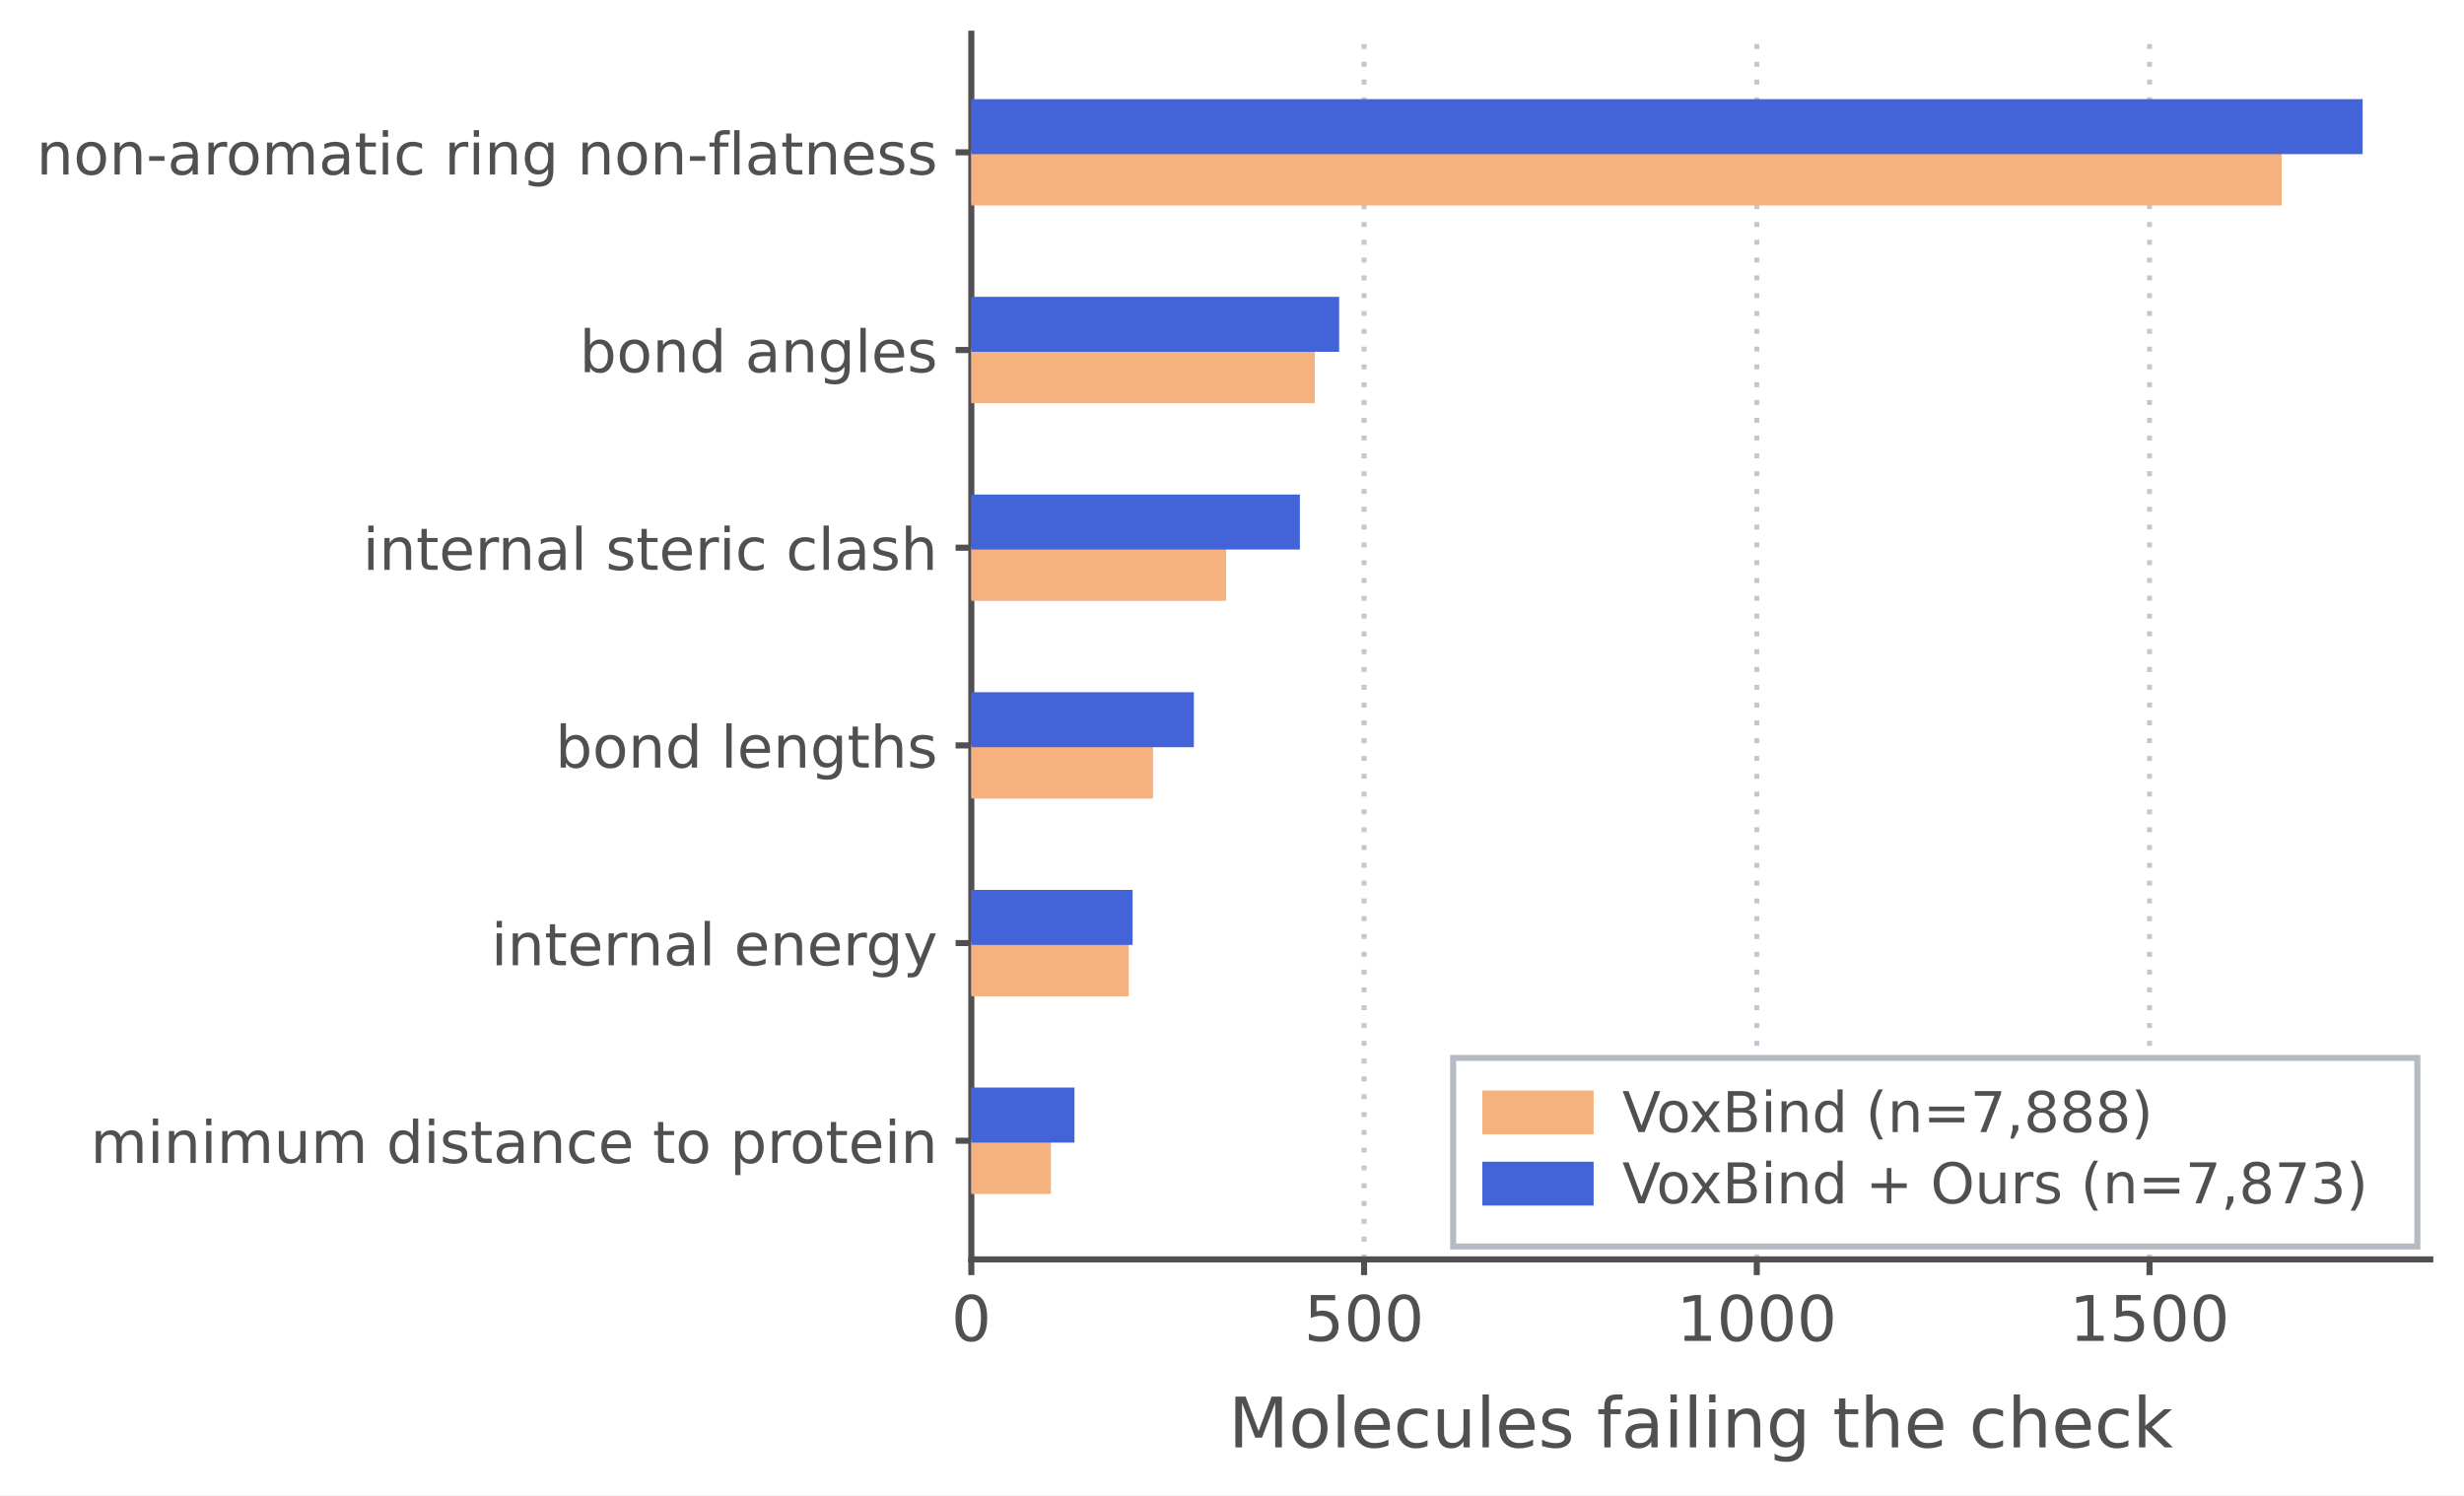
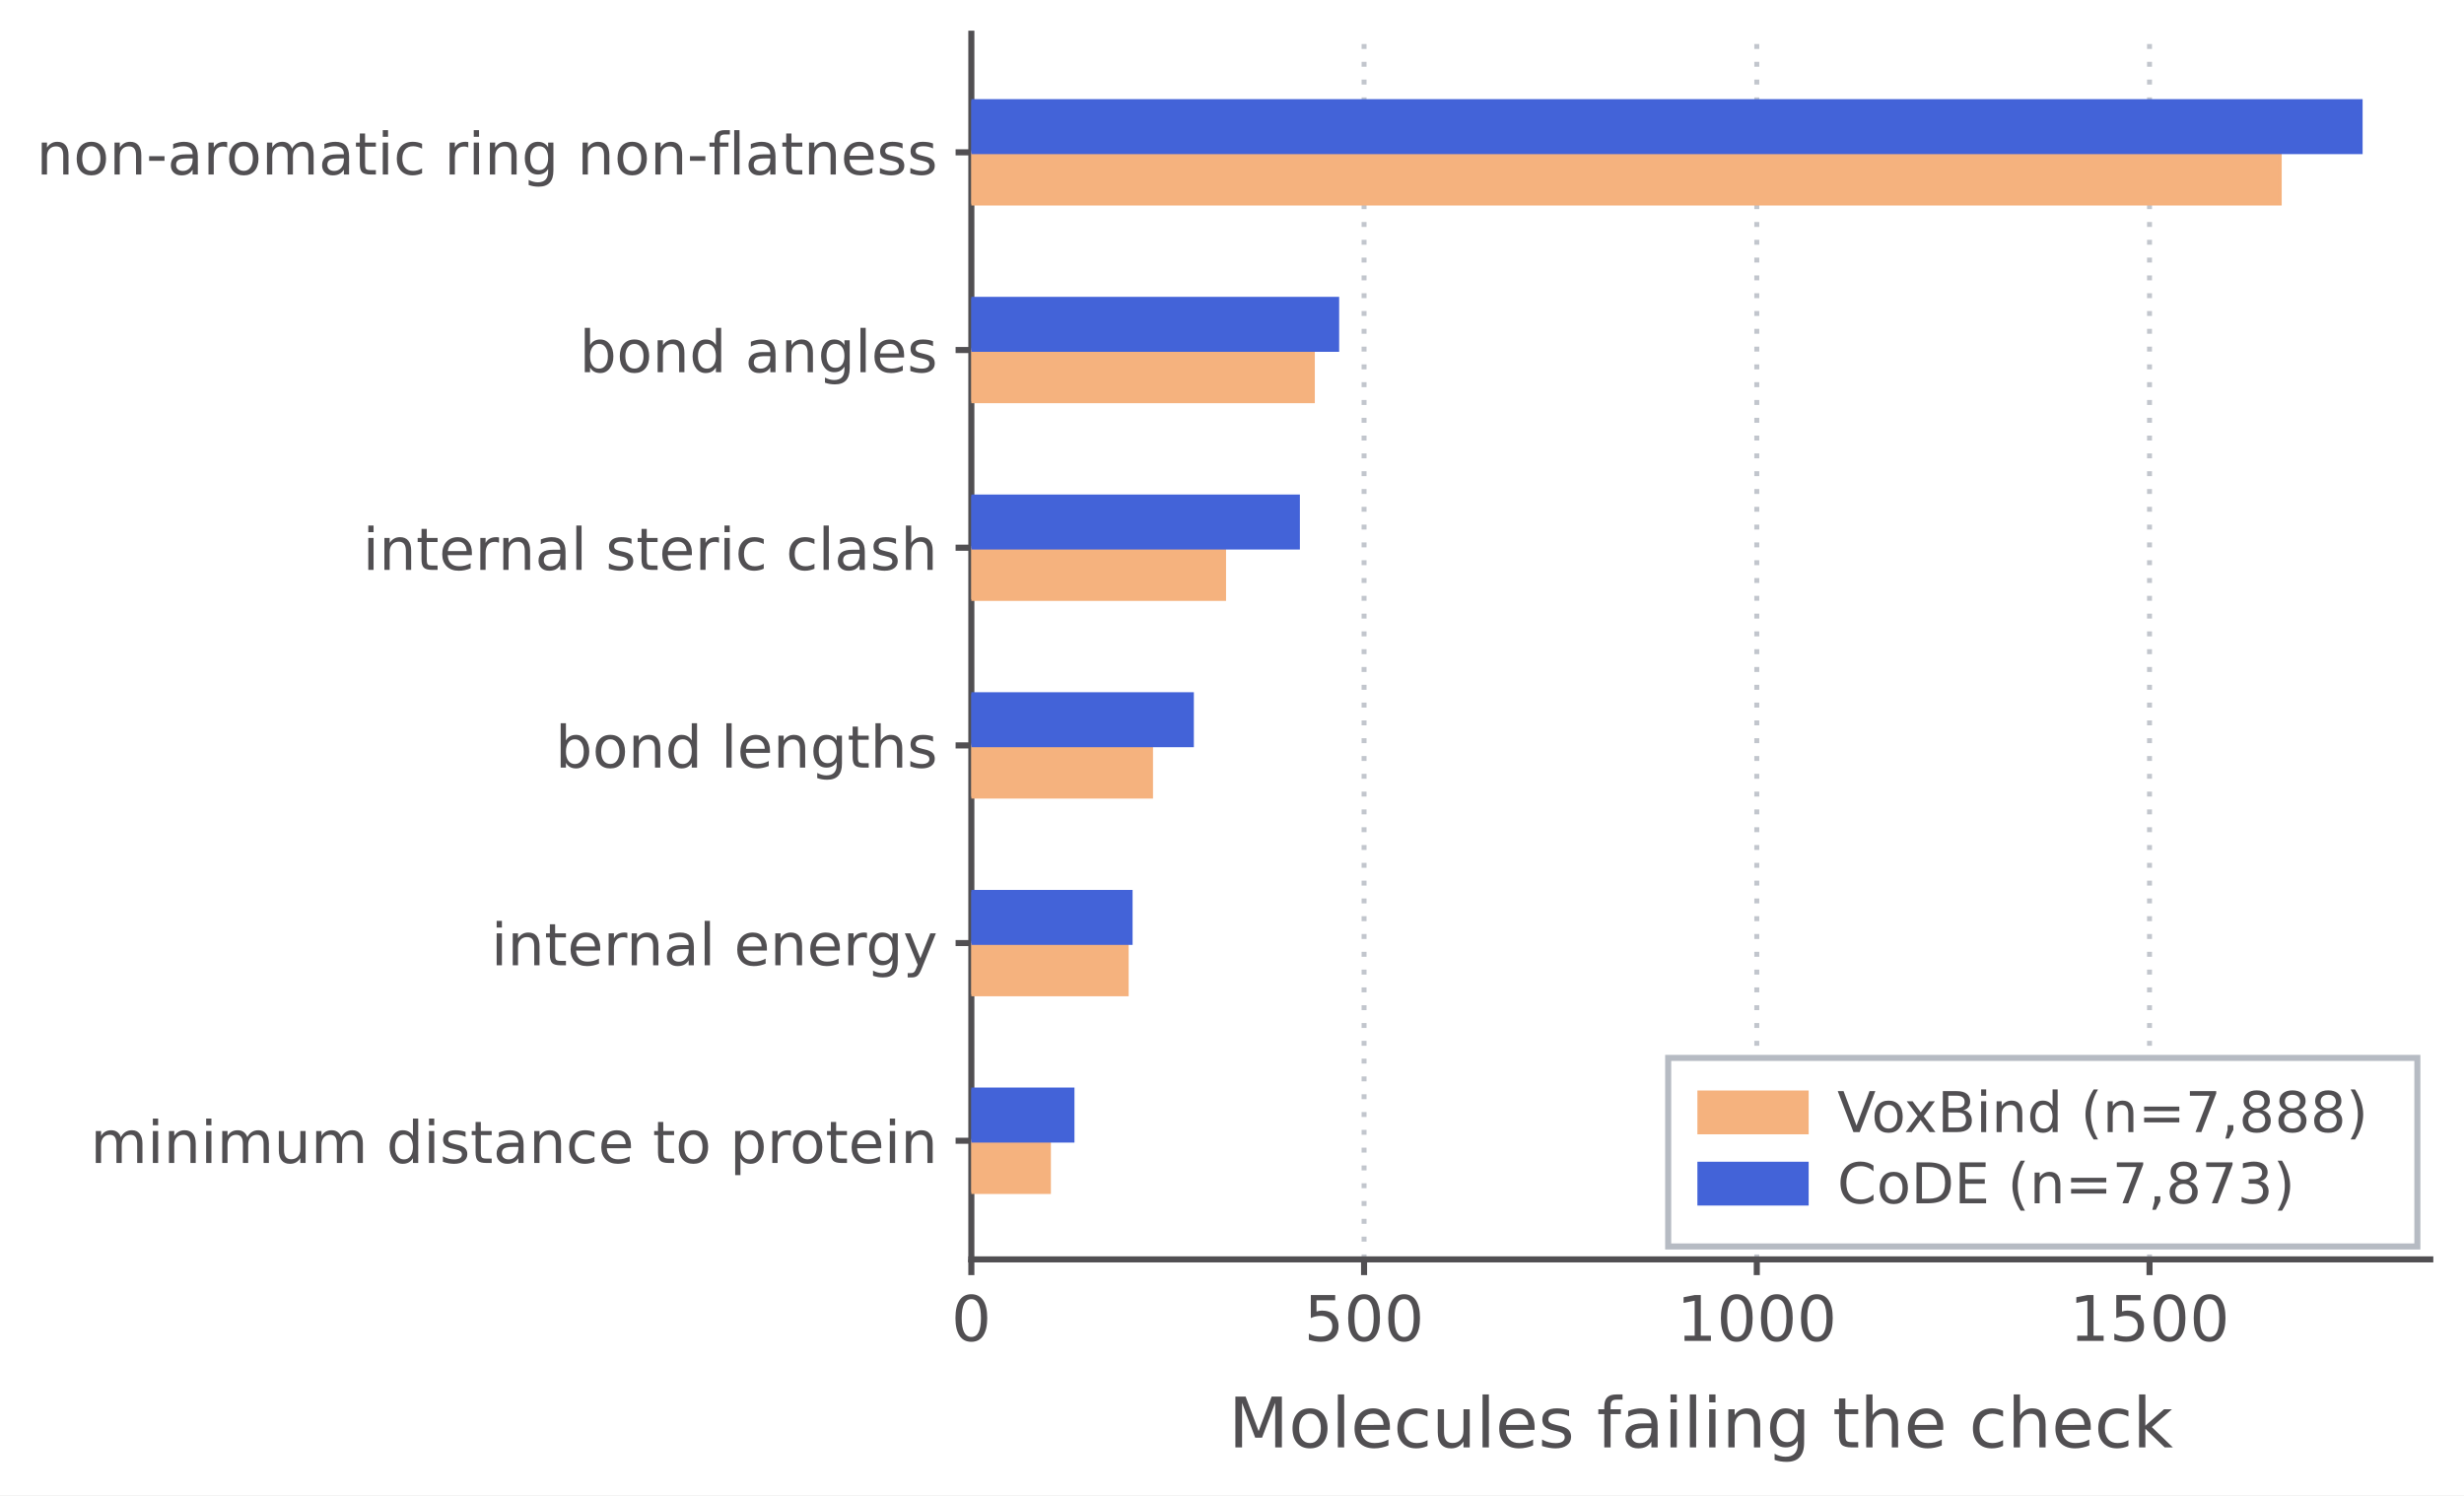
<svg xmlns="http://www.w3.org/2000/svg" xmlns:xlink="http://www.w3.org/1999/xlink" width="548.1pt" height="332.64pt" viewBox="0 0 548.1 332.64" version="1.1">
  <defs>
    <style type="text/css">*{stroke-linejoin: round; stroke-linecap: butt}</style>
  </defs>
  <g id="figure_1">
    <g id="patch_1">
      <path d="M 0 332.64  L 548.1 332.64  L 548.1 0  L 0 0  z " style="fill: #ffffff" />
    </g>
    <g id="axes_1">
      <g id="patch_2">
        <path d="M 216.068 280.167  L 540.6 280.167  L 540.6 7.5  L 216.068 7.5  z " style="fill: #ffffff" />
      </g>
      <g id="matplotlib.axis_1">
        <g id="xtick_1">
          <g id="line2d_1">
-             <path d="M 216.068 280.167  L 216.068 7.5  " clip-path="url(#p093cb90093)" style="fill: none; stroke-dasharray: 1.1,2.86; stroke-dashoffset: 0; stroke: #c2c6cd; stroke-width: 1.1" />
+             <path d="M 216.068 280.167  L 216.068 7.5  " clip-path="url(#p1e5a687c91)" style="fill: none; stroke-dasharray: 1.1,2.86; stroke-dashoffset: 0; stroke: #c2c6cd; stroke-width: 1.1" />
          </g>
          <g id="line2d_2">
            <defs>
-               <path id="m23585a20bb" d="M 0 0  L 0 3.5  " style="stroke: #514f52; stroke-width: 1.35" />
+               <path id="m0a5cee5be7" d="M 0 0  L 0 3.5  " style="stroke: #514f52; stroke-width: 1.35" />
            </defs>
            <g>
-               <use xlink:href="#m23585a20bb" x="216.068" y="280.167" style="fill: #514f52; stroke: #514f52; stroke-width: 1.35" />
+               <use xlink:href="#m0a5cee5be7" x="216.068" y="280.167" style="fill: #514f52; stroke: #514f52; stroke-width: 1.35" />
            </g>
          </g>
          <g id="text_1">
            <text style="font-size: 14px; font-family: 'DejaVu Sans'; text-anchor: middle; fill: #514f52" x="216.068" y="298.305" transform="rotate(-0 216.0682 298.3051)">0</text>
          </g>
        </g>
        <g id="xtick_2">
          <g id="line2d_3">
-             <path d="M 303.428 280.167  L 303.428 7.5  " clip-path="url(#p093cb90093)" style="fill: none; stroke-dasharray: 1.1,2.86; stroke-dashoffset: 0; stroke: #c2c6cd; stroke-width: 1.1" />
+             <path d="M 303.428 280.167  L 303.428 7.5  " clip-path="url(#p1e5a687c91)" style="fill: none; stroke-dasharray: 1.1,2.86; stroke-dashoffset: 0; stroke: #c2c6cd; stroke-width: 1.1" />
          </g>
          <g id="line2d_4">
            <g>
-               <use xlink:href="#m23585a20bb" x="303.428" y="280.167" style="fill: #514f52; stroke: #514f52; stroke-width: 1.35" />
+               <use xlink:href="#m0a5cee5be7" x="303.428" y="280.167" style="fill: #514f52; stroke: #514f52; stroke-width: 1.35" />
            </g>
          </g>
          <g id="text_2">
            <text style="font-size: 14px; font-family: 'DejaVu Sans'; text-anchor: middle; fill: #514f52" x="303.428" y="298.305" transform="rotate(-0 303.4277 298.3051)">500</text>
          </g>
        </g>
        <g id="xtick_3">
          <g id="line2d_5">
-             <path d="M 390.787 280.167  L 390.787 7.5  " clip-path="url(#p093cb90093)" style="fill: none; stroke-dasharray: 1.1,2.86; stroke-dashoffset: 0; stroke: #c2c6cd; stroke-width: 1.1" />
+             <path d="M 390.787 280.167  L 390.787 7.5  " clip-path="url(#p1e5a687c91)" style="fill: none; stroke-dasharray: 1.1,2.86; stroke-dashoffset: 0; stroke: #c2c6cd; stroke-width: 1.1" />
          </g>
          <g id="line2d_6">
            <g>
-               <use xlink:href="#m23585a20bb" x="390.787" y="280.167" style="fill: #514f52; stroke: #514f52; stroke-width: 1.35" />
+               <use xlink:href="#m0a5cee5be7" x="390.787" y="280.167" style="fill: #514f52; stroke: #514f52; stroke-width: 1.35" />
            </g>
          </g>
          <g id="text_3">
            <text style="font-size: 14px; font-family: 'DejaVu Sans'; text-anchor: middle; fill: #514f52" x="390.787" y="298.305" transform="rotate(-0 390.7872 298.3051)">1000</text>
          </g>
        </g>
        <g id="xtick_4">
          <g id="line2d_7">
-             <path d="M 478.147 280.167  L 478.147 7.5  " clip-path="url(#p093cb90093)" style="fill: none; stroke-dasharray: 1.1,2.86; stroke-dashoffset: 0; stroke: #c2c6cd; stroke-width: 1.1" />
+             <path d="M 478.147 280.167  L 478.147 7.5  " clip-path="url(#p1e5a687c91)" style="fill: none; stroke-dasharray: 1.1,2.86; stroke-dashoffset: 0; stroke: #c2c6cd; stroke-width: 1.1" />
          </g>
          <g id="line2d_8">
            <g>
-               <use xlink:href="#m23585a20bb" x="478.147" y="280.167" style="fill: #514f52; stroke: #514f52; stroke-width: 1.35" />
+               <use xlink:href="#m0a5cee5be7" x="478.147" y="280.167" style="fill: #514f52; stroke: #514f52; stroke-width: 1.35" />
            </g>
          </g>
          <g id="text_4">
            <text style="font-size: 14px; font-family: 'DejaVu Sans'; text-anchor: middle; fill: #514f52" x="478.147" y="298.305" transform="rotate(-0 478.1467 298.3051)">1500</text>
          </g>
        </g>
        <g id="text_5">
          <text style="font-size: 15.5px; font-family: 'DejaVu Sans'; text-anchor: middle; fill: #514f52" x="378.334" y="321.994" transform="rotate(-0 378.3341 321.9942)">Molecules failing the check</text>
        </g>
      </g>
      <g id="matplotlib.axis_2">
        <g id="ytick_1">
          <g id="line2d_9">
            <defs>
-               <path id="mcfa7b84051" d="M 0 0  L -3.5 0  " style="stroke: #514f52; stroke-width: 1.35" />
+               <path id="m563799f681" d="M 0 0  L -3.5 0  " style="stroke: #514f52; stroke-width: 1.35" />
            </defs>
            <g>
-               <use xlink:href="#mcfa7b84051" x="216.068" y="33.887" style="fill: #514f52; stroke: #514f52; stroke-width: 1.35" />
+               <use xlink:href="#m563799f681" x="216.068" y="33.887" style="fill: #514f52; stroke: #514f52; stroke-width: 1.35" />
            </g>
          </g>
          <g id="text_6">
            <text style="font-size: 13px; font-family: 'DejaVu Sans'; text-anchor: end; fill: #514f52" x="208.568" y="38.826" transform="rotate(-0 208.5682 38.82614)">non-aromatic ring non-flatness</text>
          </g>
        </g>
        <g id="ytick_2">
          <g id="line2d_10">
            <g>
-               <use xlink:href="#mcfa7b84051" x="216.068" y="77.866" style="fill: #514f52; stroke: #514f52; stroke-width: 1.35" />
+               <use xlink:href="#m563799f681" x="216.068" y="77.866" style="fill: #514f52; stroke: #514f52; stroke-width: 1.35" />
            </g>
          </g>
          <g id="text_7">
            <text style="font-size: 13px; font-family: 'DejaVu Sans'; text-anchor: end; fill: #514f52" x="208.568" y="82.805" transform="rotate(-0 208.5682 82.80473)">bond angles</text>
          </g>
        </g>
        <g id="ytick_3">
          <g id="line2d_11">
            <g>
-               <use xlink:href="#mcfa7b84051" x="216.068" y="121.844" style="fill: #514f52; stroke: #514f52; stroke-width: 1.35" />
+               <use xlink:href="#m563799f681" x="216.068" y="121.844" style="fill: #514f52; stroke: #514f52; stroke-width: 1.35" />
            </g>
          </g>
          <g id="text_8">
            <text style="font-size: 13px; font-family: 'DejaVu Sans'; text-anchor: end; fill: #514f52" x="208.568" y="126.783" transform="rotate(-0 208.5682 126.7833)">internal steric clash</text>
          </g>
        </g>
        <g id="ytick_4">
          <g id="line2d_12">
            <g>
-               <use xlink:href="#mcfa7b84051" x="216.068" y="165.823" style="fill: #514f52; stroke: #514f52; stroke-width: 1.35" />
+               <use xlink:href="#m563799f681" x="216.068" y="165.823" style="fill: #514f52; stroke: #514f52; stroke-width: 1.35" />
            </g>
          </g>
          <g id="text_9">
            <text style="font-size: 13px; font-family: 'DejaVu Sans'; text-anchor: end; fill: #514f52" x="208.568" y="170.762" transform="rotate(-0 208.5682 170.7619)">bond lengths</text>
          </g>
        </g>
        <g id="ytick_5">
          <g id="line2d_13">
            <g>
-               <use xlink:href="#mcfa7b84051" x="216.068" y="209.802" style="fill: #514f52; stroke: #514f52; stroke-width: 1.35" />
+               <use xlink:href="#m563799f681" x="216.068" y="209.802" style="fill: #514f52; stroke: #514f52; stroke-width: 1.35" />
            </g>
          </g>
          <g id="text_10">
            <text style="font-size: 13px; font-family: 'DejaVu Sans'; text-anchor: end; fill: #514f52" x="208.568" y="214.741" transform="rotate(-0 208.5682 214.7405)">internal energy</text>
          </g>
        </g>
        <g id="ytick_6">
          <g id="line2d_14">
            <g>
-               <use xlink:href="#mcfa7b84051" x="216.068" y="253.78" style="fill: #514f52; stroke: #514f52; stroke-width: 1.35" />
+               <use xlink:href="#m563799f681" x="216.068" y="253.78" style="fill: #514f52; stroke: #514f52; stroke-width: 1.35" />
            </g>
          </g>
          <g id="text_11">
            <text style="font-size: 13px; font-family: 'DejaVu Sans'; text-anchor: end; fill: #514f52" x="208.568" y="258.719" transform="rotate(-0 208.5682 258.7191)">minimum distance to protein</text>
          </g>
        </g>
      </g>
      <g id="patch_3">
        <path d="M 216.068 280.167  L 216.068 7.5  " style="fill: none; stroke: #514f52; stroke-width: 1.35; stroke-linejoin: miter; stroke-linecap: square" />
      </g>
      <g id="patch_4">
        <path d="M 216.068 280.167  L 540.6 280.167  " style="fill: none; stroke: #514f52; stroke-width: 1.35; stroke-linejoin: miter; stroke-linecap: square" />
      </g>
      <g id="patch_5">
-         <path d="M 216.068 45.322  L 507.15 45.322  L 507.15 33.887  L 216.068 33.887  z " clip-path="url(#p093cb90093)" style="fill: #f5b27e; stroke: #f5b27e; stroke-width: 0.8; stroke-linejoin: miter" />
+         <path d="M 216.068 45.322  L 507.15 45.322  L 507.15 33.887  L 216.068 33.887  z " clip-path="url(#p1e5a687c91)" style="fill: #f5b27e; stroke: #f5b27e; stroke-width: 0.8; stroke-linejoin: miter" />
      </g>
      <g id="patch_6">
-         <path d="M 216.068 89.3  L 292.071 89.3  L 292.071 77.866  L 216.068 77.866  z " clip-path="url(#p093cb90093)" style="fill: #f5b27e; stroke: #f5b27e; stroke-width: 0.8; stroke-linejoin: miter" />
+         <path d="M 216.068 89.3  L 292.071 89.3  L 292.071 77.866  L 216.068 77.866  z " clip-path="url(#p1e5a687c91)" style="fill: #f5b27e; stroke: #f5b27e; stroke-width: 0.8; stroke-linejoin: miter" />
      </g>
      <g id="patch_7">
-         <path d="M 216.068 133.279  L 272.328 133.279  L 272.328 121.844  L 216.068 121.844  z " clip-path="url(#p093cb90093)" style="fill: #f5b27e; stroke: #f5b27e; stroke-width: 0.8; stroke-linejoin: miter" />
+         <path d="M 216.068 133.279  L 272.328 133.279  L 272.328 121.844  L 216.068 121.844  z " clip-path="url(#p1e5a687c91)" style="fill: #f5b27e; stroke: #f5b27e; stroke-width: 0.8; stroke-linejoin: miter" />
      </g>
      <g id="patch_8">
-         <path d="M 216.068 177.257  L 256.079 177.257  L 256.079 165.823  L 216.068 165.823  z " clip-path="url(#p093cb90093)" style="fill: #f5b27e; stroke: #f5b27e; stroke-width: 0.8; stroke-linejoin: miter" />
+         <path d="M 216.068 177.257  L 256.079 177.257  L 256.079 165.823  L 216.068 165.823  z " clip-path="url(#p1e5a687c91)" style="fill: #f5b27e; stroke: #f5b27e; stroke-width: 0.8; stroke-linejoin: miter" />
      </g>
      <g id="patch_9">
-         <path d="M 216.068 221.236  L 250.663 221.236  L 250.663 209.802  L 216.068 209.802  z " clip-path="url(#p093cb90093)" style="fill: #f5b27e; stroke: #f5b27e; stroke-width: 0.8; stroke-linejoin: miter" />
+         <path d="M 216.068 221.236  L 250.663 221.236  L 250.663 209.802  L 216.068 209.802  z " clip-path="url(#p1e5a687c91)" style="fill: #f5b27e; stroke: #f5b27e; stroke-width: 0.8; stroke-linejoin: miter" />
      </g>
      <g id="patch_10">
-         <path d="M 216.068 265.215  L 233.365 265.215  L 233.365 253.78  L 216.068 253.78  z " clip-path="url(#p093cb90093)" style="fill: #f5b27e; stroke: #f5b27e; stroke-width: 0.8; stroke-linejoin: miter" />
+         <path d="M 216.068 265.215  L 233.365 265.215  L 233.365 253.78  L 216.068 253.78  z " clip-path="url(#p1e5a687c91)" style="fill: #f5b27e; stroke: #f5b27e; stroke-width: 0.8; stroke-linejoin: miter" />
      </g>
      <g id="patch_11">
-         <path d="M 216.068 33.887  L 525.146 33.887  L 525.146 22.453  L 216.068 22.453  z " clip-path="url(#p093cb90093)" style="fill: #4363d8; stroke: #4363d8; stroke-width: 0.8; stroke-linejoin: miter" />
+         <path d="M 216.068 33.887  L 525.146 33.887  L 525.146 22.453  L 216.068 22.453  z " clip-path="url(#p1e5a687c91)" style="fill: #4363d8; stroke: #4363d8; stroke-width: 0.8; stroke-linejoin: miter" />
      </g>
      <g id="patch_12">
-         <path d="M 216.068 77.866  L 297.487 77.866  L 297.487 66.431  L 216.068 66.431  z " clip-path="url(#p093cb90093)" style="fill: #4363d8; stroke: #4363d8; stroke-width: 0.8; stroke-linejoin: miter" />
+         <path d="M 216.068 77.866  L 297.487 77.866  L 297.487 66.431  L 216.068 66.431  z " clip-path="url(#p1e5a687c91)" style="fill: #4363d8; stroke: #4363d8; stroke-width: 0.8; stroke-linejoin: miter" />
      </g>
      <g id="patch_13">
-         <path d="M 216.068 121.844  L 288.751 121.844  L 288.751 110.41  L 216.068 110.41  z " clip-path="url(#p093cb90093)" style="fill: #4363d8; stroke: #4363d8; stroke-width: 0.8; stroke-linejoin: miter" />
+         <path d="M 216.068 121.844  L 288.751 121.844  L 288.751 110.41  L 216.068 110.41  z " clip-path="url(#p1e5a687c91)" style="fill: #4363d8; stroke: #4363d8; stroke-width: 0.8; stroke-linejoin: miter" />
      </g>
      <g id="patch_14">
-         <path d="M 216.068 165.823  L 265.164 165.823  L 265.164 154.388  L 216.068 154.388  z " clip-path="url(#p093cb90093)" style="fill: #4363d8; stroke: #4363d8; stroke-width: 0.8; stroke-linejoin: miter" />
+         <path d="M 216.068 165.823  L 265.164 165.823  L 265.164 154.388  L 216.068 154.388  z " clip-path="url(#p1e5a687c91)" style="fill: #4363d8; stroke: #4363d8; stroke-width: 0.8; stroke-linejoin: miter" />
      </g>
      <g id="patch_15">
-         <path d="M 216.068 209.802  L 251.536 209.802  L 251.536 198.367  L 216.068 198.367  z " clip-path="url(#p093cb90093)" style="fill: #4363d8; stroke: #4363d8; stroke-width: 0.8; stroke-linejoin: miter" />
+         <path d="M 216.068 209.802  L 251.536 209.802  L 251.536 198.367  L 216.068 198.367  z " clip-path="url(#p1e5a687c91)" style="fill: #4363d8; stroke: #4363d8; stroke-width: 0.8; stroke-linejoin: miter" />
      </g>
      <g id="patch_16">
-         <path d="M 216.068 253.78  L 238.607 253.78  L 238.607 242.346  L 216.068 242.346  z " clip-path="url(#p093cb90093)" style="fill: #4363d8; stroke: #4363d8; stroke-width: 0.8; stroke-linejoin: miter" />
+         <path d="M 216.068 253.78  L 238.607 253.78  L 238.607 242.346  L 216.068 242.346  z " clip-path="url(#p1e5a687c91)" style="fill: #4363d8; stroke: #4363d8; stroke-width: 0.8; stroke-linejoin: miter" />
      </g>
      <g id="legend_1">
        <g id="patch_17">
-           <path d="M 323.243 277.292  L 537.725 277.292  L 537.725 235.347  L 323.243 235.347  z " style="fill: #ffffff; stroke: #b6bbc3; stroke-width: 1.35; stroke-linejoin: miter" />
+           <path d="M 371.075 277.292  L 537.725 277.292  L 537.725 235.347  L 371.075 235.347  z " style="fill: #ffffff; stroke: #b6bbc3; stroke-width: 1.35; stroke-linejoin: miter" />
        </g>
        <g id="patch_18">
-           <path d="M 330.243 251.845  L 353.993 251.845  L 353.993 243.095  L 330.243 243.095  z " style="fill: #f5b27e; stroke: #f5b27e; stroke-linejoin: miter" />
+           <path d="M 378.075 251.845  L 401.825 251.845  L 401.825 243.095  L 378.075 243.095  z " style="fill: #f5b27e; stroke: #f5b27e; stroke-linejoin: miter" />
        </g>
        <g id="text_12">
-           <text style="font-size: 12.5px; font-family: 'DejaVu Sans'; text-anchor: start; fill: #514f52" x="360.868" y="251.845" transform="rotate(-0 360.8676 251.845)">VoxBind  (n=7,888)</text>
+           <text style="font-size: 12.5px; font-family: 'DejaVu Sans'; text-anchor: start; fill: #514f52" x="408.7" y="251.845" transform="rotate(-0 408.6996 251.845)">VoxBind  (n=7,888)</text>
        </g>
        <g id="patch_19">
-           <path d="M 330.243 267.693  L 353.993 267.693  L 353.993 258.943  L 330.243 258.943  z " style="fill: #4363d8; stroke: #4363d8; stroke-linejoin: miter" />
+           <path d="M 378.075 267.693  L 401.825 267.693  L 401.825 258.943  L 378.075 258.943  z " style="fill: #4363d8; stroke: #4363d8; stroke-linejoin: miter" />
        </g>
        <g id="text_13">
-           <text style="font-size: 12.5px; font-family: 'DejaVu Sans'; text-anchor: start; fill: #514f52" x="360.868" y="267.693" transform="rotate(-0 360.8676 267.6927)">VoxBind + Ours  (n=7,873)</text>
+           <text style="font-size: 12.5px; font-family: 'DejaVu Sans'; text-anchor: start; fill: #514f52" x="408.7" y="267.693" transform="rotate(-0 408.6996 267.6927)">CoDE  (n=7,873)</text>
        </g>
      </g>
    </g>
  </g>
  <defs>
-     <clipPath id="p093cb90093">
+     <clipPath id="p1e5a687c91">
      <rect x="216.068" y="7.5" width="324.532" height="272.667" />
    </clipPath>
  </defs>
</svg>
